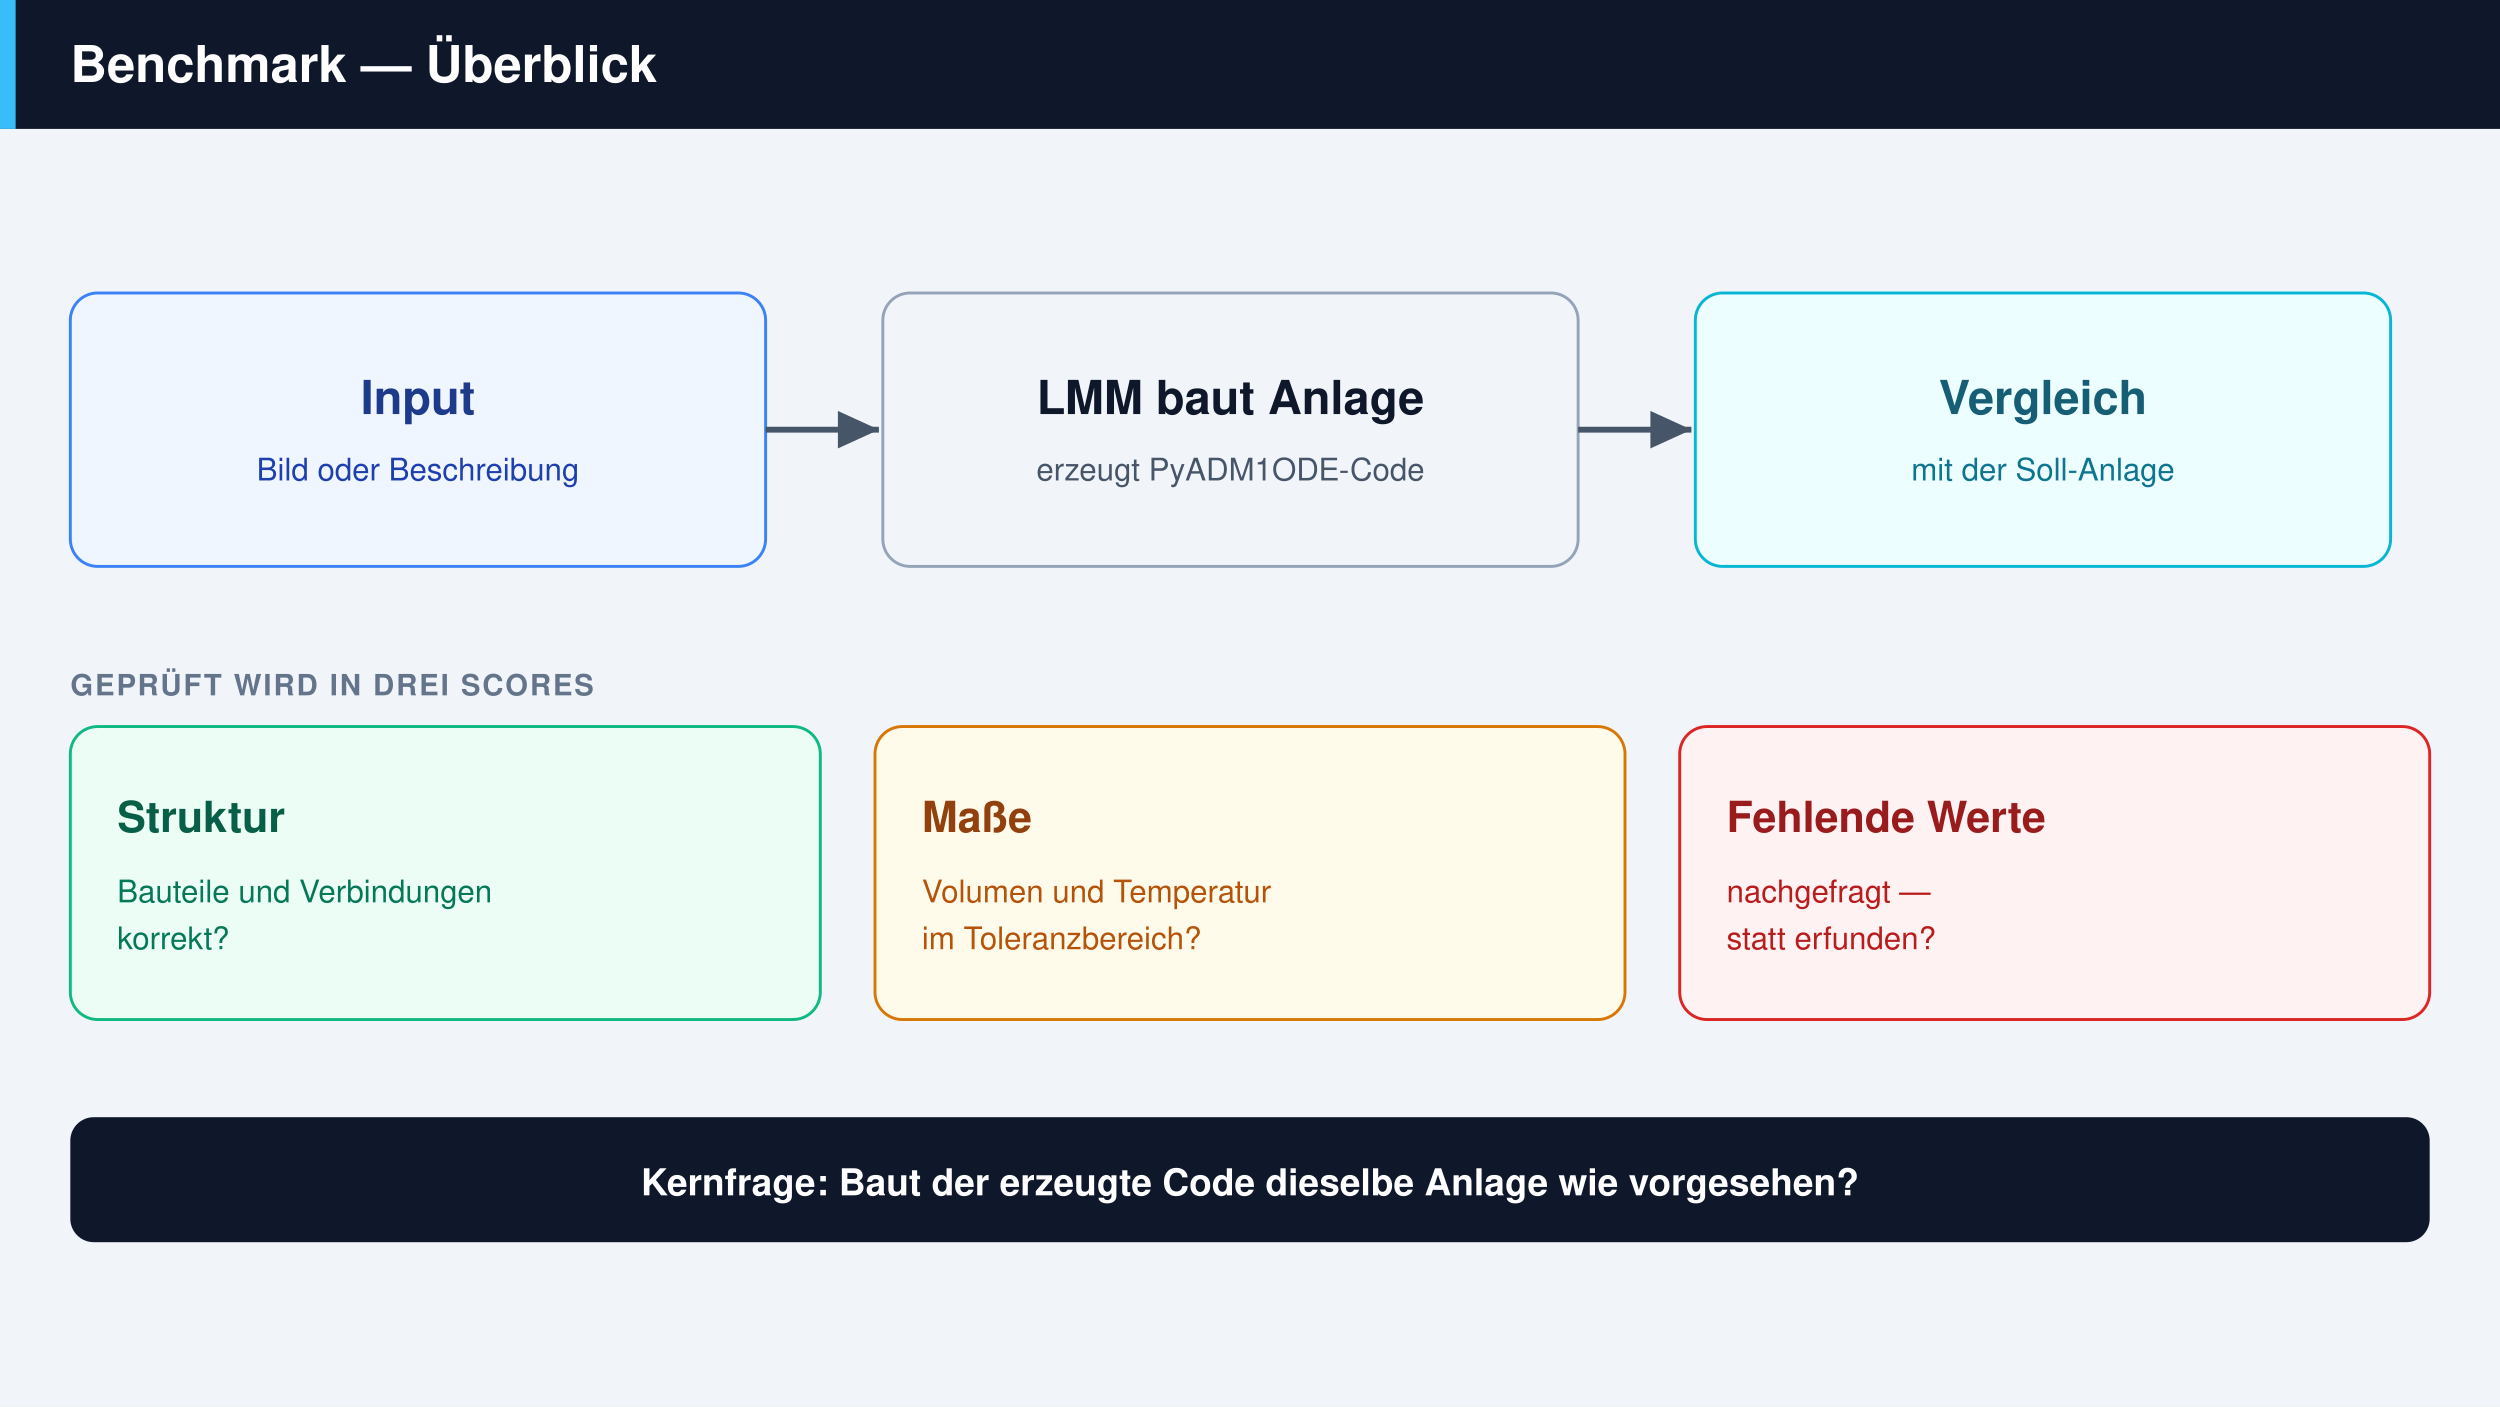
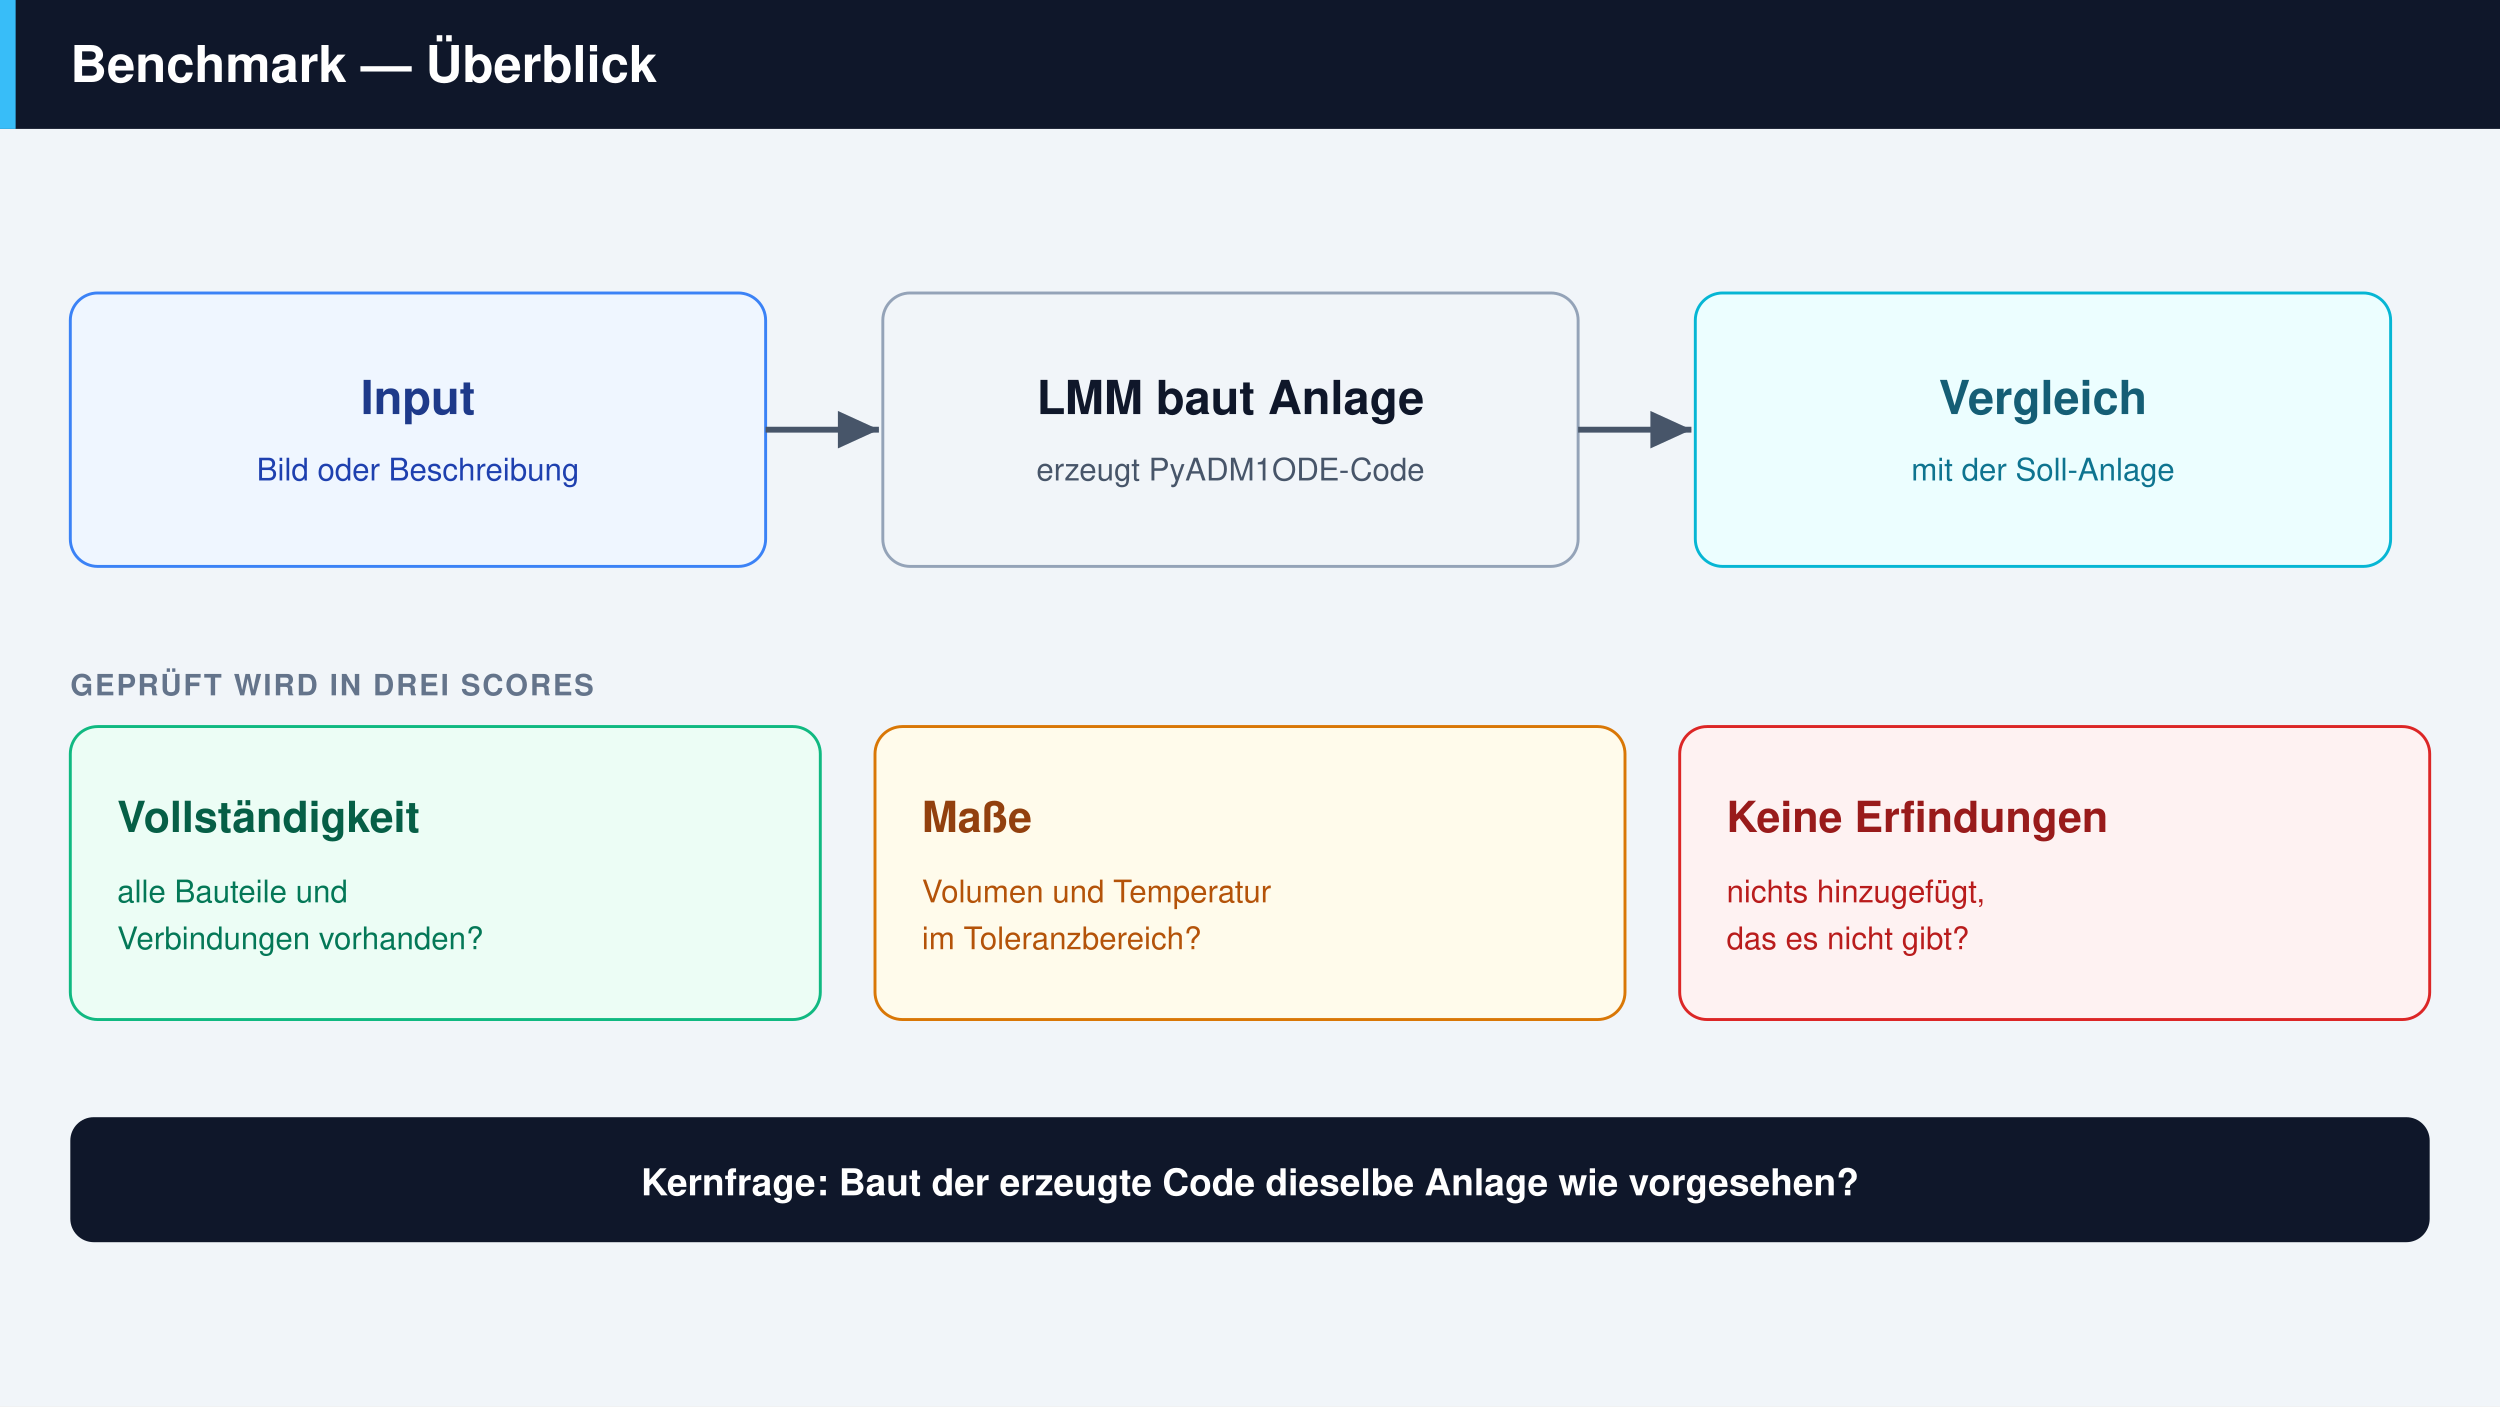
<svg xmlns="http://www.w3.org/2000/svg" viewBox="0 0 1280 720" font-family="Segoe UI, Helvetica, Arial, sans-serif">
  <defs>
    <marker id="aP" markerWidth="11" markerHeight="11" refX="7" refY="3.2" orient="auto">
      <path d="M0,0 L7,3.2 L0,6.4 Z" fill="#475569" />
    </marker>
  </defs>
  <rect x="0" y="0" width="1280" height="720" fill="#f1f5f9" />
  <rect x="0" y="0" width="1280" height="66" fill="#0f172a" />
  <rect x="0" y="0" width="8" height="66" fill="#38bdf8" />
  <text x="36" y="42" fill="#ffffff" font-size="26" font-weight="700">Benchmark — Überblick</text>
  <g text-anchor="middle">
    <rect x="36" y="150" width="356" height="140" rx="14" fill="#eff6ff" stroke="#3b82f6" stroke-width="1.5" />
    <text x="214" y="212" fill="#1e3a8a" font-size="24" font-weight="700">Input</text>
    <text x="214" y="246" fill="#1e40af" font-size="16">Bild oder Beschreibung</text>
    <line x1="392" y1="220" x2="450" y2="220" stroke="#475569" stroke-width="3" marker-end="url(#aP)" />
    <rect x="452" y="150" width="356" height="140" rx="14" fill="#f1f5f9" stroke="#94a3b8" stroke-width="1.5" />
    <text x="630" y="212" fill="#0f172a" font-size="24" font-weight="700">LMM baut Anlage</text>
    <text x="630" y="246" fill="#475569" font-size="16">erzeugt PyADM1ODE-Code</text>
    <line x1="808" y1="220" x2="866" y2="220" stroke="#475569" stroke-width="3" marker-end="url(#aP)" />
    <rect x="868" y="150" width="356" height="140" rx="14" fill="#ecfeff" stroke="#06b6d4" stroke-width="1.5" />
    <text x="1046" y="212" fill="#155e75" font-size="24" font-weight="700">Vergleich</text>
    <text x="1046" y="246" fill="#0e7490" font-size="16">mit der Soll-Anlage</text>
  </g>
  <text x="36" y="356" fill="#64748b" font-size="15" font-weight="700" letter-spacing="1">GEPRÜFT WIRD IN DREI SCORES</text>
  <g>
    <rect x="36" y="372" width="384" height="150" rx="14" fill="#ecfdf5" stroke="#10b981" stroke-width="1.5" />
-     <text x="60" y="426" fill="#065f46" font-size="22" font-weight="700">Struktur</text>
-     <text x="60" y="462" fill="#047857" font-size="16">Bauteile und Verbindungen</text>
-     <text x="60" y="486" fill="#047857" font-size="16">korrekt?</text>
+     <text x="60" y="426" fill="#065f46" font-size="22" font-weight="700">Vollständigkeit</text>
+     <text x="60" y="462" fill="#047857" font-size="16">alle Bauteile und</text>
+     <text x="60" y="486" fill="#047857" font-size="16">Verbindungen vorhanden?</text>
    <rect x="448" y="372" width="384" height="150" rx="14" fill="#fffbeb" stroke="#d97706" stroke-width="1.5" />
    <text x="472" y="426" fill="#92400e" font-size="22" font-weight="700">Maße</text>
    <text x="472" y="462" fill="#b45309" font-size="16">Volumen und Temperatur</text>
    <text x="472" y="486" fill="#b45309" font-size="16">im Toleranzbereich?</text>
    <rect x="860" y="372" width="384" height="150" rx="14" fill="#fef2f2" stroke="#dc2626" stroke-width="1.5" />
-     <text x="884" y="426" fill="#991b1b" font-size="22" font-weight="700">Fehlende Werte</text>
-     <text x="884" y="462" fill="#b91c1c" font-size="16">nachgefragt —</text>
-     <text x="884" y="486" fill="#b91c1c" font-size="16">statt erfunden?</text>
+     <text x="884" y="426" fill="#991b1b" font-size="22" font-weight="700">Keine Erfindungen</text>
+     <text x="884" y="462" fill="#b91c1c" font-size="16">nichts hinzugefügt,</text>
+     <text x="884" y="486" fill="#b91c1c" font-size="16">das es nicht gibt?</text>
  </g>
  <rect x="36" y="572" width="1208" height="64" rx="12" fill="#0f172a" />
  <text x="640" y="612" fill="#ffffff" font-size="19" font-weight="700" text-anchor="middle">Kernfrage: Baut der erzeugte Code dieselbe Anlage wie vorgesehen?</text>
</svg>
